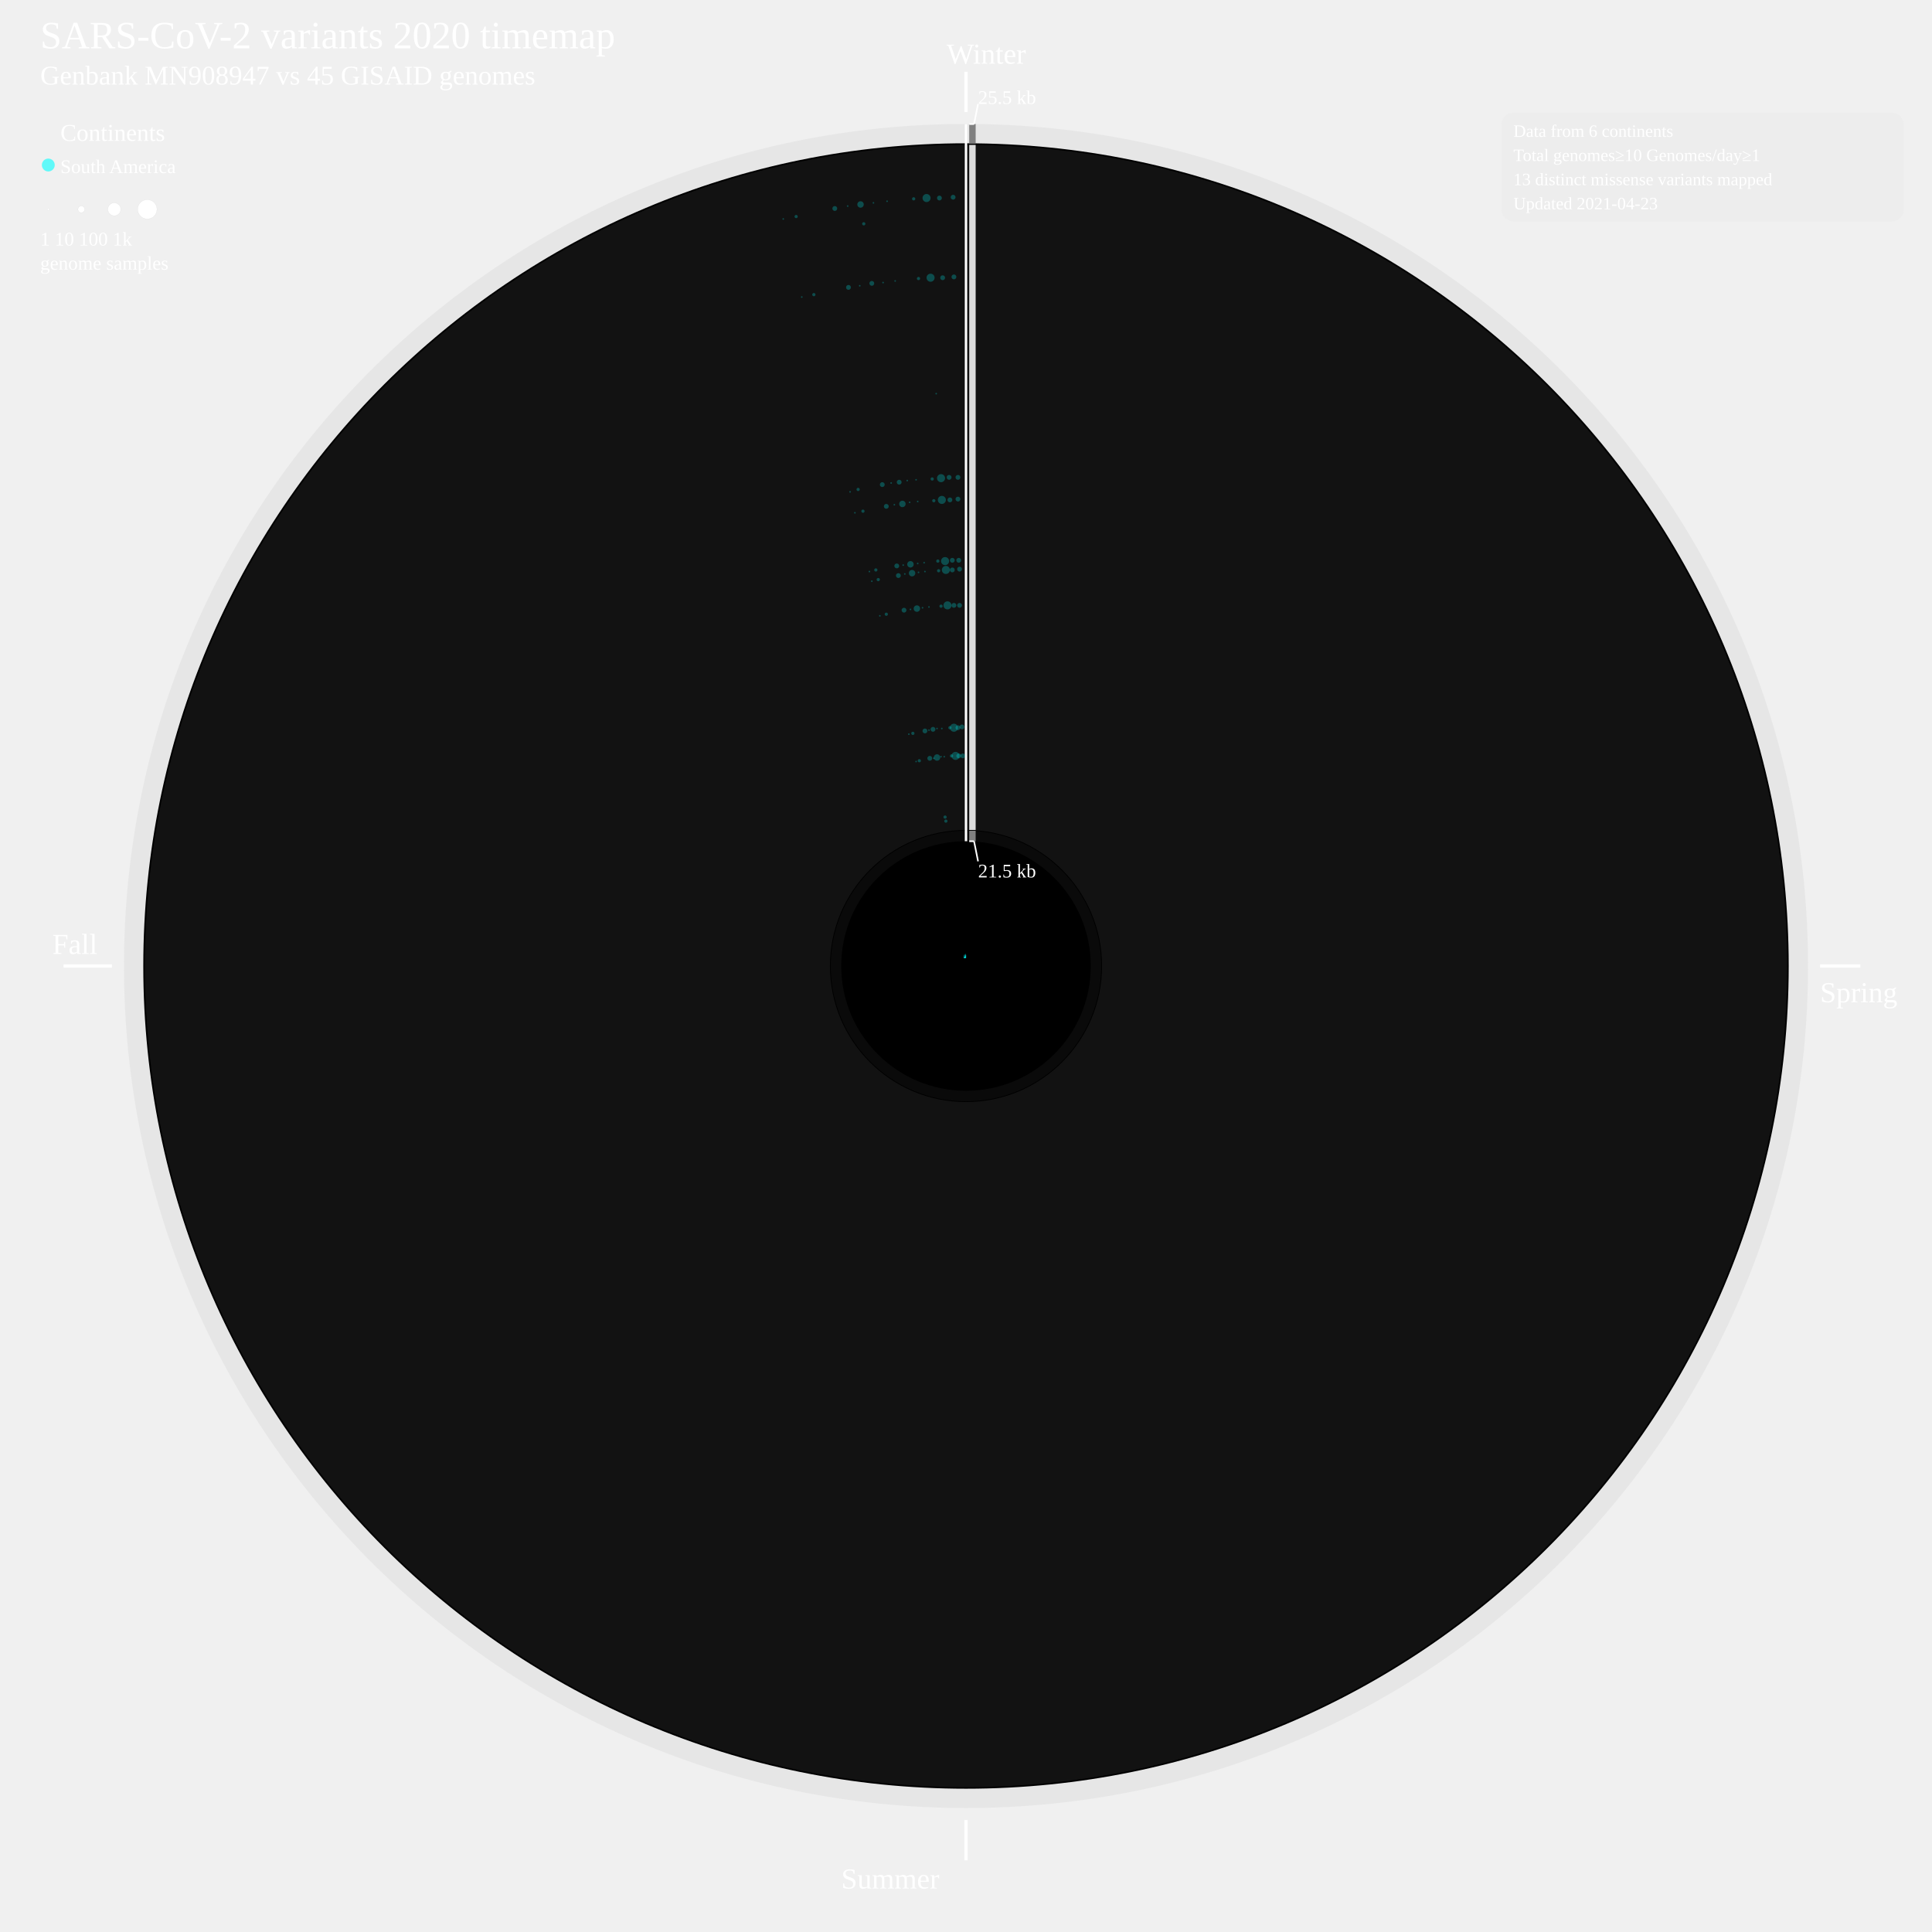
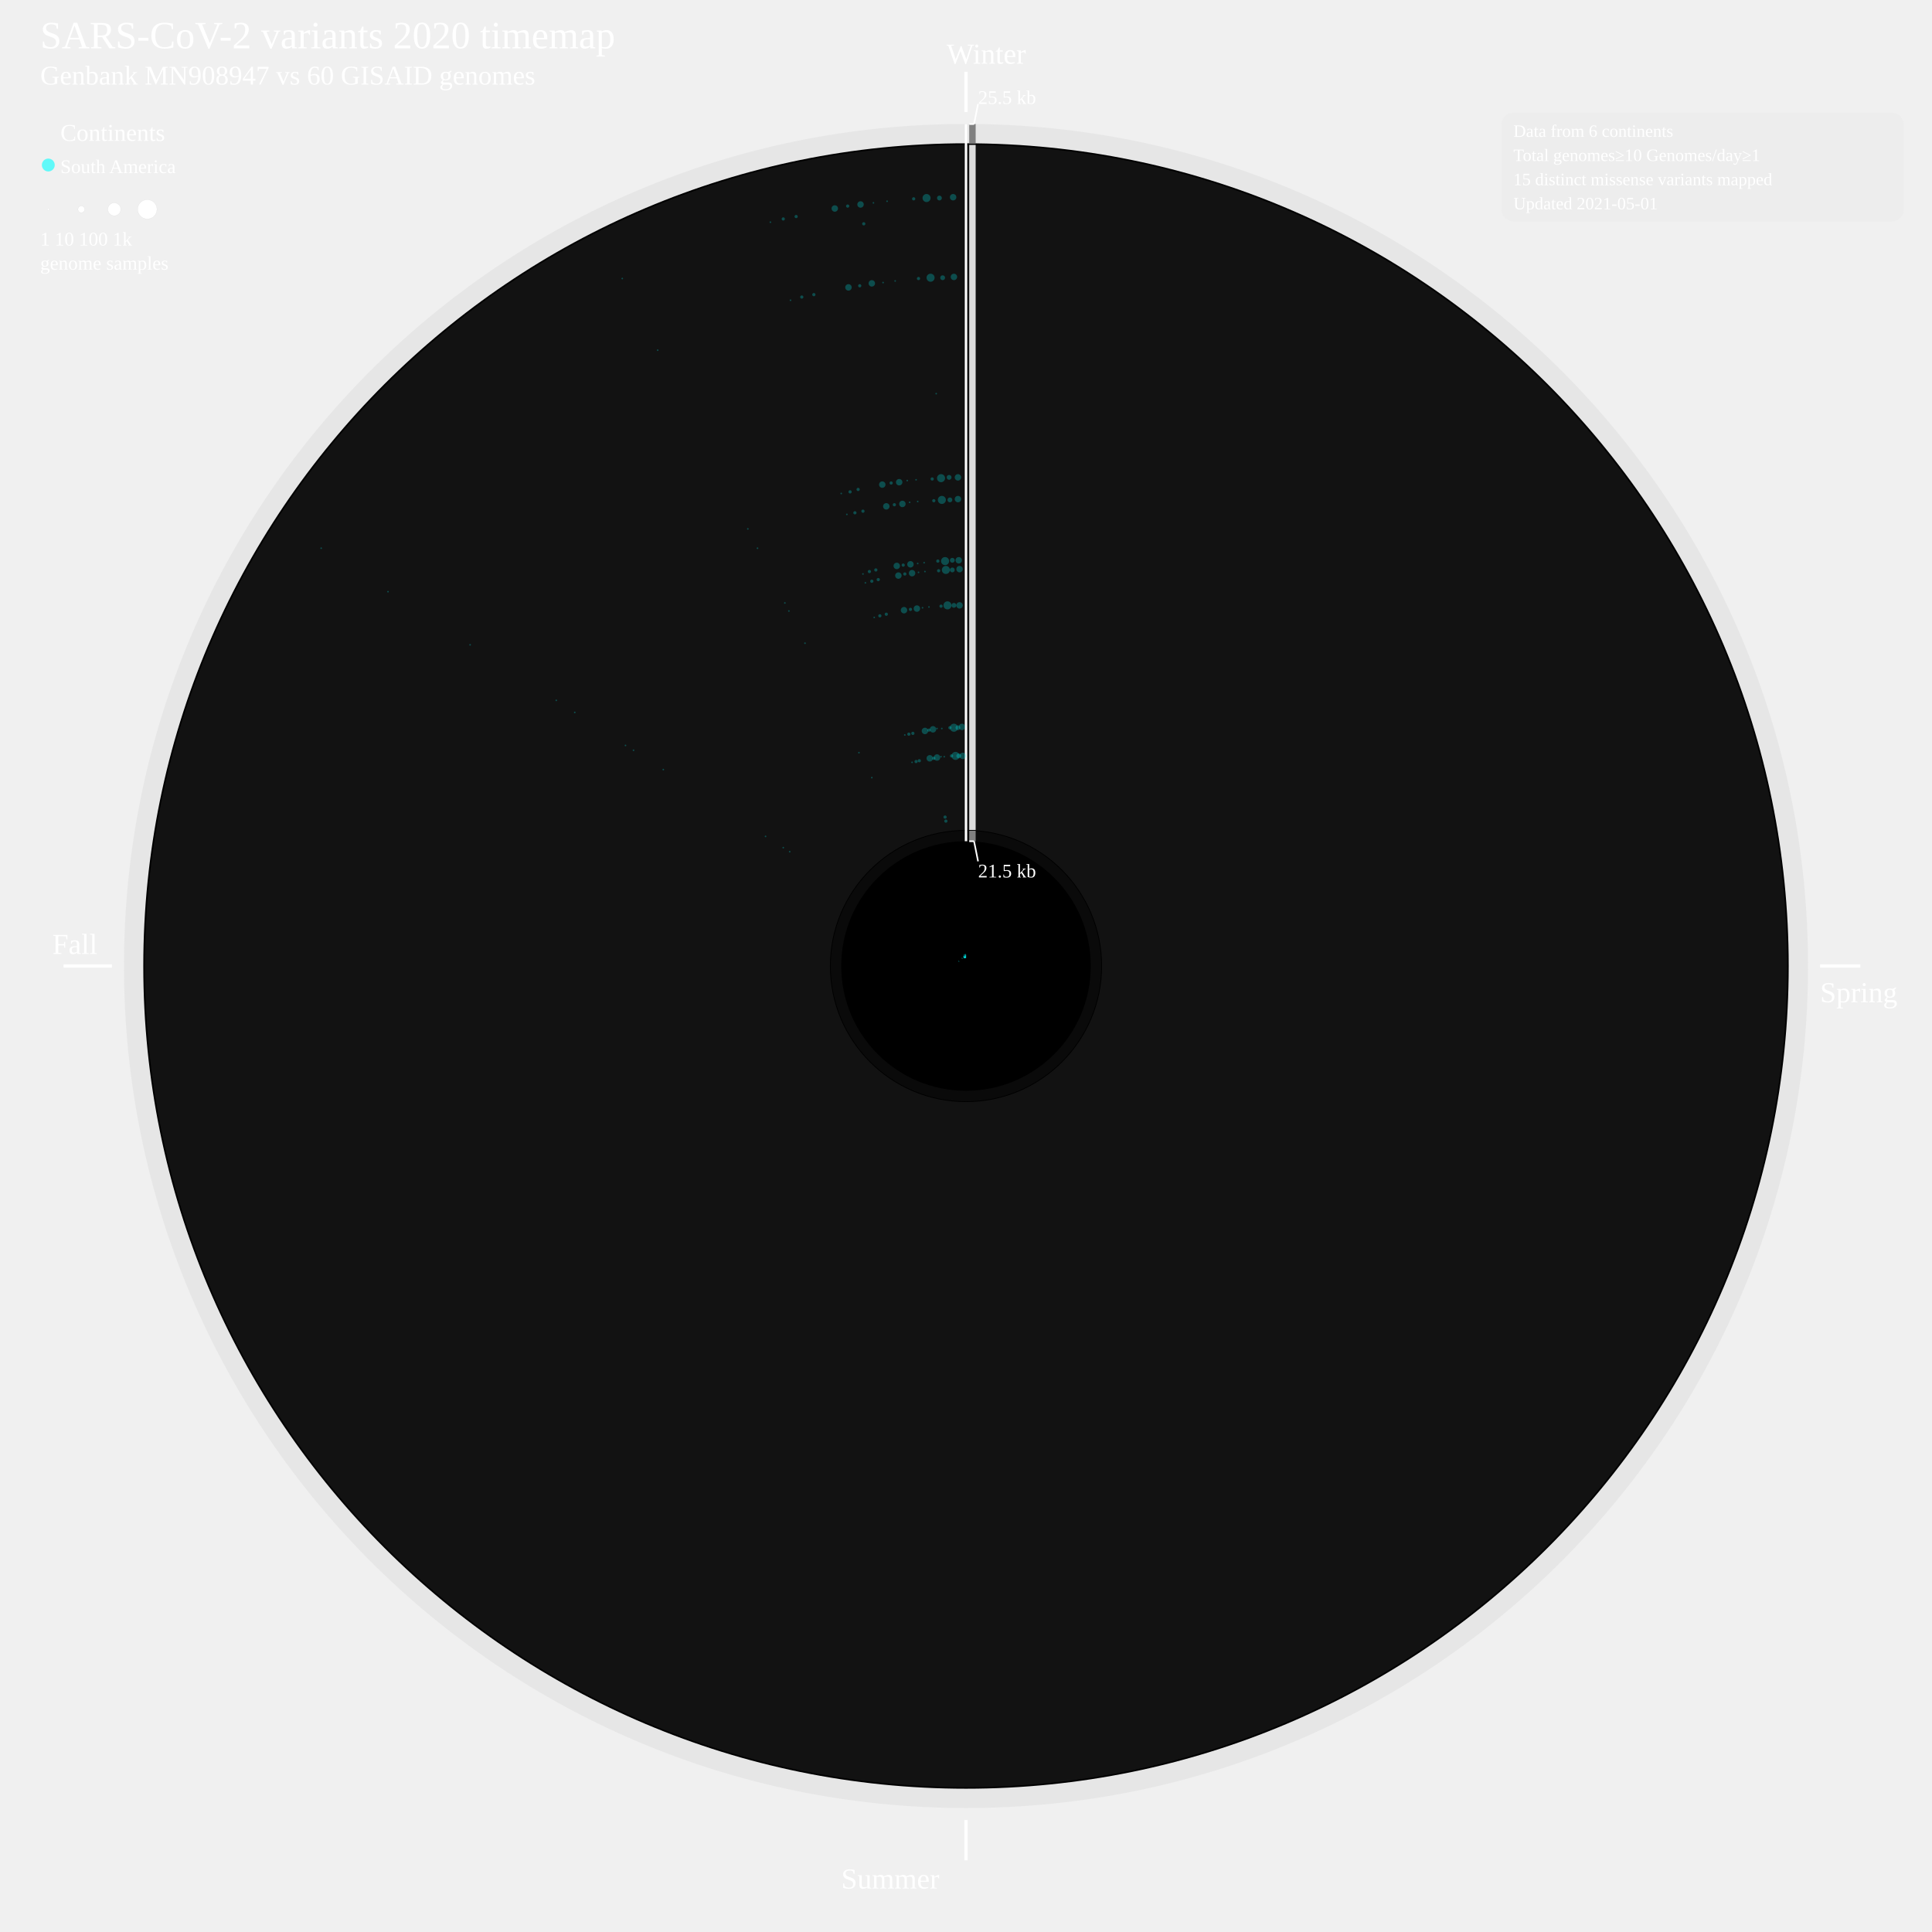
<svg xmlns="http://www.w3.org/2000/svg" width="2400" height="2400" style="background-color:black">
  <defs>
    <style type="text/css">
	.sb {
	stroke-width:0.8;
	stroke-opacity:50%;
	}
	.cv {
	stroke: none;
	fill-opacity:0.25;
	}
	a:link, a:visited {
	cursor: pointer;
	}
	a:hover, a:active {
	outline: dotted 2px yellow;
	}
	g:hover, g:active {
	outline: dotted 2px yellow;
	}
	</style>
  </defs>
  <circle cx="1200" cy="1200" r="1046" style="fill:grey;stroke:black;stroke-width:0;fill-opacity:0.085;" />
  <circle cx="1200" cy="1200" r="1022" style="fill:black;stroke:black;stroke-width:0;fill-opacity:1;" />
  <circle cx="1200" cy="1200" r="1020" style="fill:gainsboro;stroke:black;stroke-width:0;fill-opacity:0.085;" />
  <circle cx="1200" cy="1200" r="169" style="fill:black;stroke:black;stroke-width:0;fill-opacity:1;" />
  <circle cx="1200" cy="1200" r="168" style="fill:grey;stroke:black;stroke-width:0;fill-opacity:0.085;" />
  <circle cx="1200" cy="1200" r="155" style="fill:black;stroke:black;stroke-width:0;fill-opacity:1;" />
  <a href="https://bcgsc.github.io/SARS2/">
    <text font-size="4.0em" x="50" y="60" fill="white">SARS-CoV-2 variants 2020 timemap</text>
  </a>
-   <text font-size="2.8em" x="50" y="105" fill="white">Genbank MN908947 vs 45 GISAID genomes</text>
+   <text font-size="2.8em" x="50" y="105" fill="white">Genbank MN908947 vs 60 GISAID genomes</text>
  <line x1="1200" y1="89.131" x2="1200" y2="139.131" style="stroke:white;stroke-width:4" />
  <text font-size="3.0em" x="1176" y="79.131" fill="white">Winter</text>
  <line x1="2261" y1="1200" x2="2311" y2="1200" style="stroke:white;stroke-width:4" />
  <text font-size="3.0em" x="2261" y="1245" fill="white">Spring</text>
  <line x1="1200" y1="2261" x2="1200" y2="2311" style="stroke:white;stroke-width:4" />
  <text font-size="3.0em" x="1045" y="2346" fill="white">Summer</text>
  <line x1="139" y1="1200" x2="79" y2="1200" style="stroke:white;stroke-width:4" />
  <text font-size="3.0em" x="65" y="1185" fill="white">Fall</text>
  <g>
    <line x1="1208" y1="1045" x2="1208" y2="1032" style="stroke:grey;stroke-width:8" />
  </g>
  <g>
    <line x1="1208" y1="1031" x2="1208" y2="180" style="stroke:gainsboro;stroke-width:8" />
  </g>
  <g>
    <line x1="1208" y1="178" x2="1208" y2="154" style="stroke:grey;stroke-width:8" />
  </g>
  <line x1="1200" y1="154.131" x2="1200" y2="1045" style="stroke:white;stroke-width:3" />
  <line x1="1204" y1="154.131" x2="1210" y2="154.131" style="stroke:white;stroke-width:2" />
  <line x1="1210" y1="154.131" x2="1215" y2="129.131" style="stroke:white;stroke-width:2" />
  <line x1="1204" y1="1045" x2="1210" y2="1045" style="stroke:white;stroke-width:2" />
  <line x1="1210" y1="1045" x2="1215" y2="1070" style="stroke:white;stroke-width:2" />
  <text font-size="2.0em" x="1215" y="129.131" fill="white">25.5 kb</text>
  <text font-size="2.0em" x="1215" y="1090" fill="white">21.5 kb</text>
  <text font-size="2.5em" x="75" y="175" fill="white">Continents</text>
  <circle cx="60" cy="205" r="8" style="fill:cyan;stroke:black;stroke-width:0;fill-opacity:0.6;" />
  <text font-size="2.0em" x="75" y="215" fill="white">South America</text>
  <circle cx="60" cy="260" r="1.204" style="fill:white;stroke:lightgrey;stroke-width:0.2;" />
  <circle cx="101" cy="260" r="4.166" style="fill:white;stroke:lightgrey;stroke-width:0.2;" />
  <circle cx="142" cy="260" r="8.017" style="fill:white;stroke:lightgrey;stroke-width:0.2;" />
  <circle cx="183" cy="260" r="12.002" style="fill:white;stroke:lightgrey;stroke-width:0.2;" />
  <text font-size="2.0em" x="50" y="305" fill="white">1      10        100        1k</text>
  <text font-size="2.0em" x="50" y="335" fill="white">genome samples</text>
  <g>
-     <line x1="1197.6" y1="1190.3" x2="1197.3" y2="1189.0" style="stroke:cyan;" class="sb" />
-   </g>
-   <g>
-     <circle cx="1138" cy="946" r="1" style="fill:cyan;" class="cv" />
-   </g>
-   <g>
-     <circle cx="1129" cy="912" r="1" style="fill:cyan;" class="cv" />
-   </g>
-   <g>
-     <circle cx="1093" cy="765" r="1" style="fill:cyan;" class="cv" />
-   </g>
-   <g>
-     <circle cx="1083" cy="722" r="1" style="fill:cyan;" class="cv" />
-   </g>
-   <g>
-     <circle cx="1080" cy="710" r="1" style="fill:cyan;" class="cv" />
-   </g>
-   <g>
-     <circle cx="1062" cy="637" r="1" style="fill:cyan;" class="cv" />
-   </g>
-   <g>
-     <circle cx="1056" cy="611" r="1" style="fill:cyan;" class="cv" />
-   </g>
-   <g>
-     <circle cx="996" cy="369" r="1" style="fill:cyan;" class="cv" />
-   </g>
-   <g>
-     <circle cx="973" cy="272" r="1" style="fill:cyan;" class="cv" />
-   </g>
-   <g>
-     <line x1="1197.8" y1="1190.2" x2="1197.3" y2="1188.2" style="stroke:cyan;" class="sb" />
+     <line x1="1191.6" y1="1194.6" x2="1190.5" y2="1193.8" style="stroke:cyan;" class="sb" />
+   </g>
+   <g>
+     <circle cx="981" cy="1058" r="1" style="fill:cyan;" class="cv" />
+   </g>
+   <g>
+     <circle cx="973" cy="1053" r="1" style="fill:cyan;" class="cv" />
+   </g>
+   <g>
+     <circle cx="951" cy="1039" r="1" style="fill:cyan;" class="cv" />
+   </g>
+   <g>
+     <circle cx="824" cy="956" r="1" style="fill:cyan;" class="cv" />
+   </g>
+   <g>
+     <circle cx="787" cy="932" r="1" style="fill:cyan;" class="cv" />
+   </g>
+   <g>
+     <circle cx="777" cy="926" r="1" style="fill:cyan;" class="cv" />
+   </g>
+   <g>
+     <circle cx="714" cy="885" r="1" style="fill:cyan;" class="cv" />
+   </g>
+   <g>
+     <circle cx="691" cy="870" r="1" style="fill:cyan;" class="cv" />
+   </g>
+   <g>
+     <circle cx="584" cy="801" r="1" style="fill:cyan;" class="cv" />
+   </g>
+   <g>
+     <circle cx="482" cy="735" r="1" style="fill:cyan;" class="cv" />
+   </g>
+   <g>
+     <circle cx="399" cy="681" r="1" style="fill:cyan;" class="cv" />
+   </g>
+   <g>
+     <line x1="1195.5" y1="1191.1" x2="1194.9" y2="1189.8" style="stroke:cyan;" class="sb" />
+   </g>
+   <g>
+     <circle cx="1083" cy="966" r="1" style="fill:cyan;" class="cv" />
+   </g>
+   <g>
+     <circle cx="1067" cy="935" r="1" style="fill:cyan;" class="cv" />
+   </g>
+   <g>
+     <circle cx="1000" cy="799" r="1" style="fill:cyan;" class="cv" />
+   </g>
+   <g>
+     <circle cx="980" cy="759" r="1" style="fill:cyan;" class="cv" />
+   </g>
+   <g>
+     <circle cx="975" cy="749" r="1" style="fill:cyan;" class="cv" />
+   </g>
+   <g>
+     <circle cx="941" cy="681" r="1" style="fill:cyan;" class="cv" />
+   </g>
+   <g>
+     <circle cx="929" cy="657" r="1" style="fill:cyan;" class="cv" />
+   </g>
+   <g>
+     <circle cx="817" cy="435" r="1" style="fill:cyan;" class="cv" />
+   </g>
+   <g>
+     <circle cx="773" cy="346" r="1" style="fill:cyan;" class="cv" />
+   </g>
+   <g>
+     <line x1="1197.5" y1="1190.3" x2="1197.1" y2="1189.0" style="stroke:cyan;" class="sb" />
+   </g>
+   <g>
+     <circle cx="1133" cy="947" r="1" style="fill:cyan;" class="cv" />
+   </g>
+   <g>
+     <circle cx="1124" cy="913" r="1" style="fill:cyan;" class="cv" />
+   </g>
+   <g>
+     <circle cx="1086" cy="767" r="1" style="fill:cyan;" class="cv" />
+   </g>
+   <g>
+     <circle cx="1075" cy="724" r="1" style="fill:cyan;" class="cv" />
+   </g>
+   <g>
+     <circle cx="1072" cy="713" r="1" style="fill:cyan;" class="cv" />
+   </g>
+   <g>
+     <circle cx="1052" cy="639" r="1" style="fill:cyan;" class="cv" />
+   </g>
+   <g>
+     <circle cx="1045" cy="613" r="1" style="fill:cyan;" class="cv" />
+   </g>
+   <g>
+     <circle cx="982" cy="373" r="1" style="fill:cyan;" class="cv" />
+   </g>
+   <g>
+     <circle cx="957" cy="276" r="1" style="fill:cyan;" class="cv" />
+   </g>
+   <g>
+     <line x1="1197.6" y1="1190.3" x2="1197.0" y2="1187.7" style="stroke:cyan;" class="sb" />
+   </g>
+   <g>
+     <circle cx="1138" cy="946" r="2" style="fill:cyan;" class="cv" />
+   </g>
+   <g>
+     <circle cx="1129" cy="912" r="2" style="fill:cyan;" class="cv" />
+   </g>
+   <g>
+     <circle cx="1093" cy="765" r="2" style="fill:cyan;" class="cv" />
+   </g>
+   <g>
+     <circle cx="1083" cy="722" r="2" style="fill:cyan;" class="cv" />
+   </g>
+   <g>
+     <circle cx="1080" cy="710" r="2" style="fill:cyan;" class="cv" />
+   </g>
+   <g>
+     <circle cx="1062" cy="637" r="2" style="fill:cyan;" class="cv" />
+   </g>
+   <g>
+     <circle cx="1056" cy="611" r="2" style="fill:cyan;" class="cv" />
+   </g>
+   <g>
+     <circle cx="996" cy="369" r="2" style="fill:cyan;" class="cv" />
+   </g>
+   <g>
+     <circle cx="973" cy="272" r="2" style="fill:cyan;" class="cv" />
+   </g>
+   <g>
+     <line x1="1197.8" y1="1190.2" x2="1197.2" y2="1187.6" style="stroke:cyan;" class="sb" />
  </g>
  <g>
    <circle cx="1142" cy="945" r="2" style="fill:cyan;" class="cv" />
  </g>
  <g>
    <circle cx="1134" cy="911" r="2" style="fill:cyan;" class="cv" />
  </g>
  <g>
    <circle cx="1101" cy="763" r="2" style="fill:cyan;" class="cv" />
  </g>
  <g>
    <circle cx="1091" cy="720" r="2" style="fill:cyan;" class="cv" />
  </g>
  <g>
    <circle cx="1088" cy="708" r="2" style="fill:cyan;" class="cv" />
  </g>
  <g>
    <circle cx="1072" cy="635" r="2" style="fill:cyan;" class="cv" />
  </g>
  <g>
    <circle cx="1066" cy="608" r="2" style="fill:cyan;" class="cv" />
  </g>
  <g>
    <circle cx="1011" cy="366" r="2" style="fill:cyan;" class="cv" />
  </g>
  <g>
    <circle cx="989" cy="269" r="2" style="fill:cyan;" class="cv" />
  </g>
  <g>
-     <line x1="1198.3" y1="1190.1" x2="1197.7" y2="1186.7" style="stroke:cyan;" class="sb" />
-   </g>
-   <g>
-     <circle cx="1155" cy="942" r="3" style="fill:cyan;" class="cv" />
-   </g>
-   <g>
-     <circle cx="1149" cy="908" r="3" style="fill:cyan;" class="cv" />
-   </g>
-   <g>
-     <circle cx="1123" cy="758" r="3" style="fill:cyan;" class="cv" />
-   </g>
-   <g>
-     <circle cx="1116" cy="715" r="3" style="fill:cyan;" class="cv" />
-   </g>
-   <g>
-     <circle cx="1114" cy="703" r="3" style="fill:cyan;" class="cv" />
-   </g>
-   <g>
-     <circle cx="1101" cy="629" r="3" style="fill:cyan;" class="cv" />
-   </g>
-   <g>
-     <circle cx="1096" cy="602" r="3" style="fill:cyan;" class="cv" />
-   </g>
-   <g>
-     <circle cx="1054" cy="357" r="3" style="fill:cyan;" class="cv" />
-   </g>
-   <g>
-     <circle cx="1037" cy="259" r="3" style="fill:cyan;" class="cv" />
-   </g>
-   <g>
-     <line x1="1198.5" y1="1190.1" x2="1198.3" y2="1188.8" style="stroke:cyan;" class="sb" />
-   </g>
-   <g>
-     <circle cx="1160" cy="942" r="1" style="fill:cyan;" class="cv" />
-   </g>
-   <g>
-     <circle cx="1154" cy="907" r="1" style="fill:cyan;" class="cv" />
-   </g>
-   <g>
-     <circle cx="1131" cy="757" r="1" style="fill:cyan;" class="cv" />
-   </g>
-   <g>
-     <circle cx="1124" cy="713" r="1" style="fill:cyan;" class="cv" />
-   </g>
-   <g>
-     <circle cx="1122" cy="702" r="1" style="fill:cyan;" class="cv" />
-   </g>
-   <g>
-     <circle cx="1111" cy="627" r="1" style="fill:cyan;" class="cv" />
-   </g>
-   <g>
-     <circle cx="1107" cy="600" r="1" style="fill:cyan;" class="cv" />
-   </g>
-   <g>
-     <circle cx="1068" cy="355" r="1" style="fill:cyan;" class="cv" />
-   </g>
-   <g>
-     <circle cx="1053" cy="256" r="1" style="fill:cyan;" class="cv" />
-   </g>
-   <g>
-     <line x1="1198.6" y1="1190.1" x2="1198.0" y2="1185.8" style="stroke:cyan;" class="sb" />
+     <line x1="1198.3" y1="1190.1" x2="1197.6" y2="1186.1" style="stroke:cyan;" class="sb" />
+   </g>
+   <g>
+     <circle cx="1155" cy="942" r="4" style="fill:cyan;" class="cv" />
+   </g>
+   <g>
+     <circle cx="1149" cy="908" r="4" style="fill:cyan;" class="cv" />
+   </g>
+   <g>
+     <circle cx="1123" cy="758" r="4" style="fill:cyan;" class="cv" />
+   </g>
+   <g>
+     <circle cx="1116" cy="715" r="4" style="fill:cyan;" class="cv" />
+   </g>
+   <g>
+     <circle cx="1114" cy="703" r="4" style="fill:cyan;" class="cv" />
+   </g>
+   <g>
+     <circle cx="1101" cy="629" r="4" style="fill:cyan;" class="cv" />
+   </g>
+   <g>
+     <circle cx="1096" cy="602" r="4" style="fill:cyan;" class="cv" />
+   </g>
+   <g>
+     <circle cx="1054" cy="357" r="4" style="fill:cyan;" class="cv" />
+   </g>
+   <g>
+     <circle cx="1037" cy="259" r="4" style="fill:cyan;" class="cv" />
+   </g>
+   <g>
+     <line x1="1198.5" y1="1190.1" x2="1198.0" y2="1187.4" style="stroke:cyan;" class="sb" />
+   </g>
+   <g>
+     <circle cx="1160" cy="942" r="2" style="fill:cyan;" class="cv" />
+   </g>
+   <g>
+     <circle cx="1154" cy="907" r="2" style="fill:cyan;" class="cv" />
+   </g>
+   <g>
+     <circle cx="1131" cy="757" r="2" style="fill:cyan;" class="cv" />
+   </g>
+   <g>
+     <circle cx="1124" cy="713" r="2" style="fill:cyan;" class="cv" />
+   </g>
+   <g>
+     <circle cx="1122" cy="702" r="2" style="fill:cyan;" class="cv" />
+   </g>
+   <g>
+     <circle cx="1111" cy="627" r="2" style="fill:cyan;" class="cv" />
+   </g>
+   <g>
+     <circle cx="1107" cy="600" r="2" style="fill:cyan;" class="cv" />
+   </g>
+   <g>
+     <circle cx="1068" cy="355" r="2" style="fill:cyan;" class="cv" />
+   </g>
+   <g>
+     <circle cx="1053" cy="256" r="2" style="fill:cyan;" class="cv" />
+   </g>
+   <g>
+     <line x1="1198.6" y1="1190.1" x2="1198.0" y2="1185.3" style="stroke:cyan;" class="sb" />
  </g>
  <g>
    <circle cx="1175" cy="1020" r="2" style="fill:cyan;" class="cv" />
  </g>
  <g>
    <circle cx="1174" cy="1015" r="2" style="fill:cyan;" class="cv" />
  </g>
  <g>
    <circle cx="1164" cy="941" r="4" style="fill:cyan;" class="cv" />
  </g>
  <g>
-     <circle cx="1159" cy="906" r="3" style="fill:cyan;" class="cv" />
+     <circle cx="1159" cy="906" r="4" style="fill:cyan;" class="cv" />
  </g>
  <g>
    <circle cx="1139" cy="756" r="4" style="fill:cyan;" class="cv" />
  </g>
  <g>
    <circle cx="1133" cy="712" r="4" style="fill:cyan;" class="cv" />
  </g>
  <g>
    <circle cx="1131" cy="701" r="4" style="fill:cyan;" class="cv" />
  </g>
  <g>
    <circle cx="1121" cy="626" r="4" style="fill:cyan;" class="cv" />
  </g>
  <g>
-     <circle cx="1117" cy="599" r="3" style="fill:cyan;" class="cv" />
-   </g>
-   <g>
-     <circle cx="1083" cy="352" r="3" style="fill:cyan;" class="cv" />
+     <circle cx="1117" cy="599" r="4" style="fill:cyan;" class="cv" />
+   </g>
+   <g>
+     <circle cx="1083" cy="352" r="4" style="fill:cyan;" class="cv" />
  </g>
  <g>
    <circle cx="1073" cy="278" r="2" style="fill:cyan;" class="cv" />
  </g>
  <g>
    <circle cx="1069" cy="254" r="4" style="fill:cyan;" class="cv" />
  </g>
  <g>
    <line x1="1198.8" y1="1190.1" x2="1198.6" y2="1188.7" style="stroke:cyan;" class="sb" />
  </g>
  <g>
    <circle cx="1169" cy="940" r="1" style="fill:cyan;" class="cv" />
  </g>
  <g>
    <circle cx="1164" cy="905" r="1" style="fill:cyan;" class="cv" />
  </g>
  <g>
    <circle cx="1146" cy="755" r="1" style="fill:cyan;" class="cv" />
  </g>
  <g>
    <circle cx="1141" cy="711" r="1" style="fill:cyan;" class="cv" />
  </g>
  <g>
    <circle cx="1140" cy="700" r="1" style="fill:cyan;" class="cv" />
  </g>
  <g>
    <circle cx="1130" cy="624" r="1" style="fill:cyan;" class="cv" />
  </g>
  <g>
    <circle cx="1127" cy="597" r="1" style="fill:cyan;" class="cv" />
  </g>
  <g>
    <circle cx="1097" cy="351" r="1" style="fill:cyan;" class="cv" />
  </g>
  <g>
    <circle cx="1085" cy="252" r="1" style="fill:cyan;" class="cv" />
  </g>
  <g>
    <line x1="1199.0" y1="1190.1" x2="1198.8" y2="1188.7" style="stroke:cyan;" class="sb" />
  </g>
  <g>
    <circle cx="1173" cy="940" r="1" style="fill:cyan;" class="cv" />
  </g>
  <g>
    <circle cx="1170" cy="905" r="1" style="fill:cyan;" class="cv" />
  </g>
  <g>
    <circle cx="1154" cy="754" r="1" style="fill:cyan;" class="cv" />
  </g>
  <g>
    <circle cx="1149" cy="710" r="1" style="fill:cyan;" class="cv" />
  </g>
  <g>
    <circle cx="1148" cy="699" r="1" style="fill:cyan;" class="cv" />
  </g>
  <g>
    <circle cx="1140" cy="623" r="1" style="fill:cyan;" class="cv" />
  </g>
  <g>
    <circle cx="1138" cy="596" r="1" style="fill:cyan;" class="cv" />
  </g>
  <g>
    <circle cx="1112" cy="349" r="1" style="fill:cyan;" class="cv" />
  </g>
  <g>
    <circle cx="1102" cy="250" r="1" style="fill:cyan;" class="cv" />
  </g>
  <g>
    <line x1="1199.3" y1="1190.0" x2="1199.2" y2="1187.9" style="stroke:cyan;" class="sb" />
  </g>
  <g>
    <circle cx="1182" cy="939" r="2" style="fill:cyan;" class="cv" />
  </g>
  <g>
    <circle cx="1180" cy="904" r="2" style="fill:cyan;" class="cv" />
  </g>
  <g>
    <circle cx="1169" cy="753" r="2" style="fill:cyan;" class="cv" />
  </g>
  <g>
    <circle cx="1166" cy="709" r="2" style="fill:cyan;" class="cv" />
  </g>
  <g>
    <circle cx="1165" cy="697" r="2" style="fill:cyan;" class="cv" />
  </g>
  <g>
    <circle cx="1160" cy="622" r="2" style="fill:cyan;" class="cv" />
  </g>
  <g>
    <circle cx="1158" cy="595" r="2" style="fill:cyan;" class="cv" />
  </g>
  <g>
    <circle cx="1141" cy="346" r="2" style="fill:cyan;" class="cv" />
  </g>
  <g>
    <circle cx="1135" cy="247" r="2" style="fill:cyan;" class="cv" />
  </g>
  <g>
    <line x1="1199.5" y1="1190.0" x2="1199.2" y2="1184.9" style="stroke:cyan;" class="sb" />
  </g>
  <g>
    <circle cx="1187" cy="939" r="5" style="fill:cyan;" class="cv" />
  </g>
  <g>
    <circle cx="1185" cy="904" r="5" style="fill:cyan;" class="cv" />
  </g>
  <g>
    <circle cx="1177" cy="752" r="5" style="fill:cyan;" class="cv" />
  </g>
  <g>
    <circle cx="1175" cy="708" r="5" style="fill:cyan;" class="cv" />
  </g>
  <g>
    <circle cx="1174" cy="697" r="5" style="fill:cyan;" class="cv" />
  </g>
  <g>
    <circle cx="1170" cy="621" r="5" style="fill:cyan;" class="cv" />
  </g>
  <g>
    <circle cx="1169" cy="594" r="5" style="fill:cyan;" class="cv" />
  </g>
  <g>
    <circle cx="1163" cy="489" r="1" style="fill:cyan;" class="cv" />
  </g>
  <g>
    <circle cx="1156" cy="345" r="5" style="fill:cyan;" class="cv" />
  </g>
  <g>
    <circle cx="1151" cy="246" r="5" style="fill:cyan;" class="cv" />
  </g>
  <g>
-     <line x1="1199.7" y1="1190.0" x2="1199.5" y2="1186.5" style="stroke:cyan;" class="sb" />
+     <line x1="1199.7" y1="1190.0" x2="1199.5" y2="1186.2" style="stroke:cyan;" class="sb" />
  </g>
  <g>
    <circle cx="1191" cy="939" r="3" style="fill:cyan;" class="cv" />
  </g>
  <g>
    <circle cx="1190" cy="904" r="3" style="fill:cyan;" class="cv" />
  </g>
  <g>
    <circle cx="1185" cy="752" r="3" style="fill:cyan;" class="cv" />
  </g>
  <g>
    <circle cx="1183" cy="708" r="3" style="fill:cyan;" class="cv" />
  </g>
  <g>
    <circle cx="1183" cy="696" r="3" style="fill:cyan;" class="cv" />
  </g>
  <g>
    <circle cx="1180" cy="621" r="3" style="fill:cyan;" class="cv" />
  </g>
  <g>
    <circle cx="1179" cy="593" r="3" style="fill:cyan;" class="cv" />
  </g>
  <g>
    <circle cx="1171" cy="345" r="3" style="fill:cyan;" class="cv" />
  </g>
  <g>
    <circle cx="1167" cy="246" r="3" style="fill:cyan;" class="cv" />
  </g>
  <g>
-     <line x1="1199.8" y1="1190.0" x2="1199.8" y2="1186.2" style="stroke:cyan;" class="sb" />
-   </g>
-   <g>
-     <circle cx="1196" cy="939" r="3" style="fill:cyan;" class="cv" />
-   </g>
-   <g>
-     <circle cx="1195" cy="903" r="3" style="fill:cyan;" class="cv" />
-   </g>
-   <g>
-     <circle cx="1192" cy="752" r="3" style="fill:cyan;" class="cv" />
-   </g>
-   <g>
-     <circle cx="1192" cy="707" r="3" style="fill:cyan;" class="cv" />
-   </g>
-   <g>
-     <circle cx="1191" cy="696" r="3" style="fill:cyan;" class="cv" />
-   </g>
-   <g>
-     <circle cx="1190" cy="620" r="3" style="fill:cyan;" class="cv" />
-   </g>
-   <g>
-     <circle cx="1190" cy="593" r="3" style="fill:cyan;" class="cv" />
-   </g>
-   <g>
-     <circle cx="1185" cy="344" r="3" style="fill:cyan;" class="cv" />
-   </g>
-   <g>
-     <circle cx="1184" cy="245" r="3" style="fill:cyan;" class="cv" />
+     <line x1="1199.8" y1="1190.0" x2="1199.8" y2="1185.9" style="stroke:cyan;" class="sb" />
+   </g>
+   <g>
+     <circle cx="1196" cy="939" r="4" style="fill:cyan;" class="cv" />
+   </g>
+   <g>
+     <circle cx="1195" cy="903" r="4" style="fill:cyan;" class="cv" />
+   </g>
+   <g>
+     <circle cx="1192" cy="752" r="4" style="fill:cyan;" class="cv" />
+   </g>
+   <g>
+     <circle cx="1192" cy="707" r="4" style="fill:cyan;" class="cv" />
+   </g>
+   <g>
+     <circle cx="1191" cy="696" r="4" style="fill:cyan;" class="cv" />
+   </g>
+   <g>
+     <circle cx="1190" cy="620" r="4" style="fill:cyan;" class="cv" />
+   </g>
+   <g>
+     <circle cx="1190" cy="593" r="4" style="fill:cyan;" class="cv" />
+   </g>
+   <g>
+     <circle cx="1185" cy="344" r="4" style="fill:cyan;" class="cv" />
+   </g>
+   <g>
+     <circle cx="1184" cy="245" r="4" style="fill:cyan;" class="cv" />
  </g>
  <rect x="1865" y="140" width="500" height="135" rx="15" style="fill:gainsboro;stroke-width:0;fill-opacity:0.15;" />
  <text font-size="1.8em" x="1880" y="170" fill="white">Data from 6 continents</text>
  <text font-size="1.8em" x="1880" y="200" fill="white">Total genomes≥10  Genomes/day≥1</text>
-   <text font-size="1.8em" x="1880" y="230" fill="white">13 distinct missense variants mapped</text>
-   <text font-size="1.8em" x="1880" y="260" fill="white">Updated 2021-04-23</text>
+   <text font-size="1.8em" x="1880" y="230" fill="white">15 distinct missense variants mapped</text>
+   <text font-size="1.8em" x="1880" y="260" fill="white">Updated 2021-05-01</text>
</svg>
